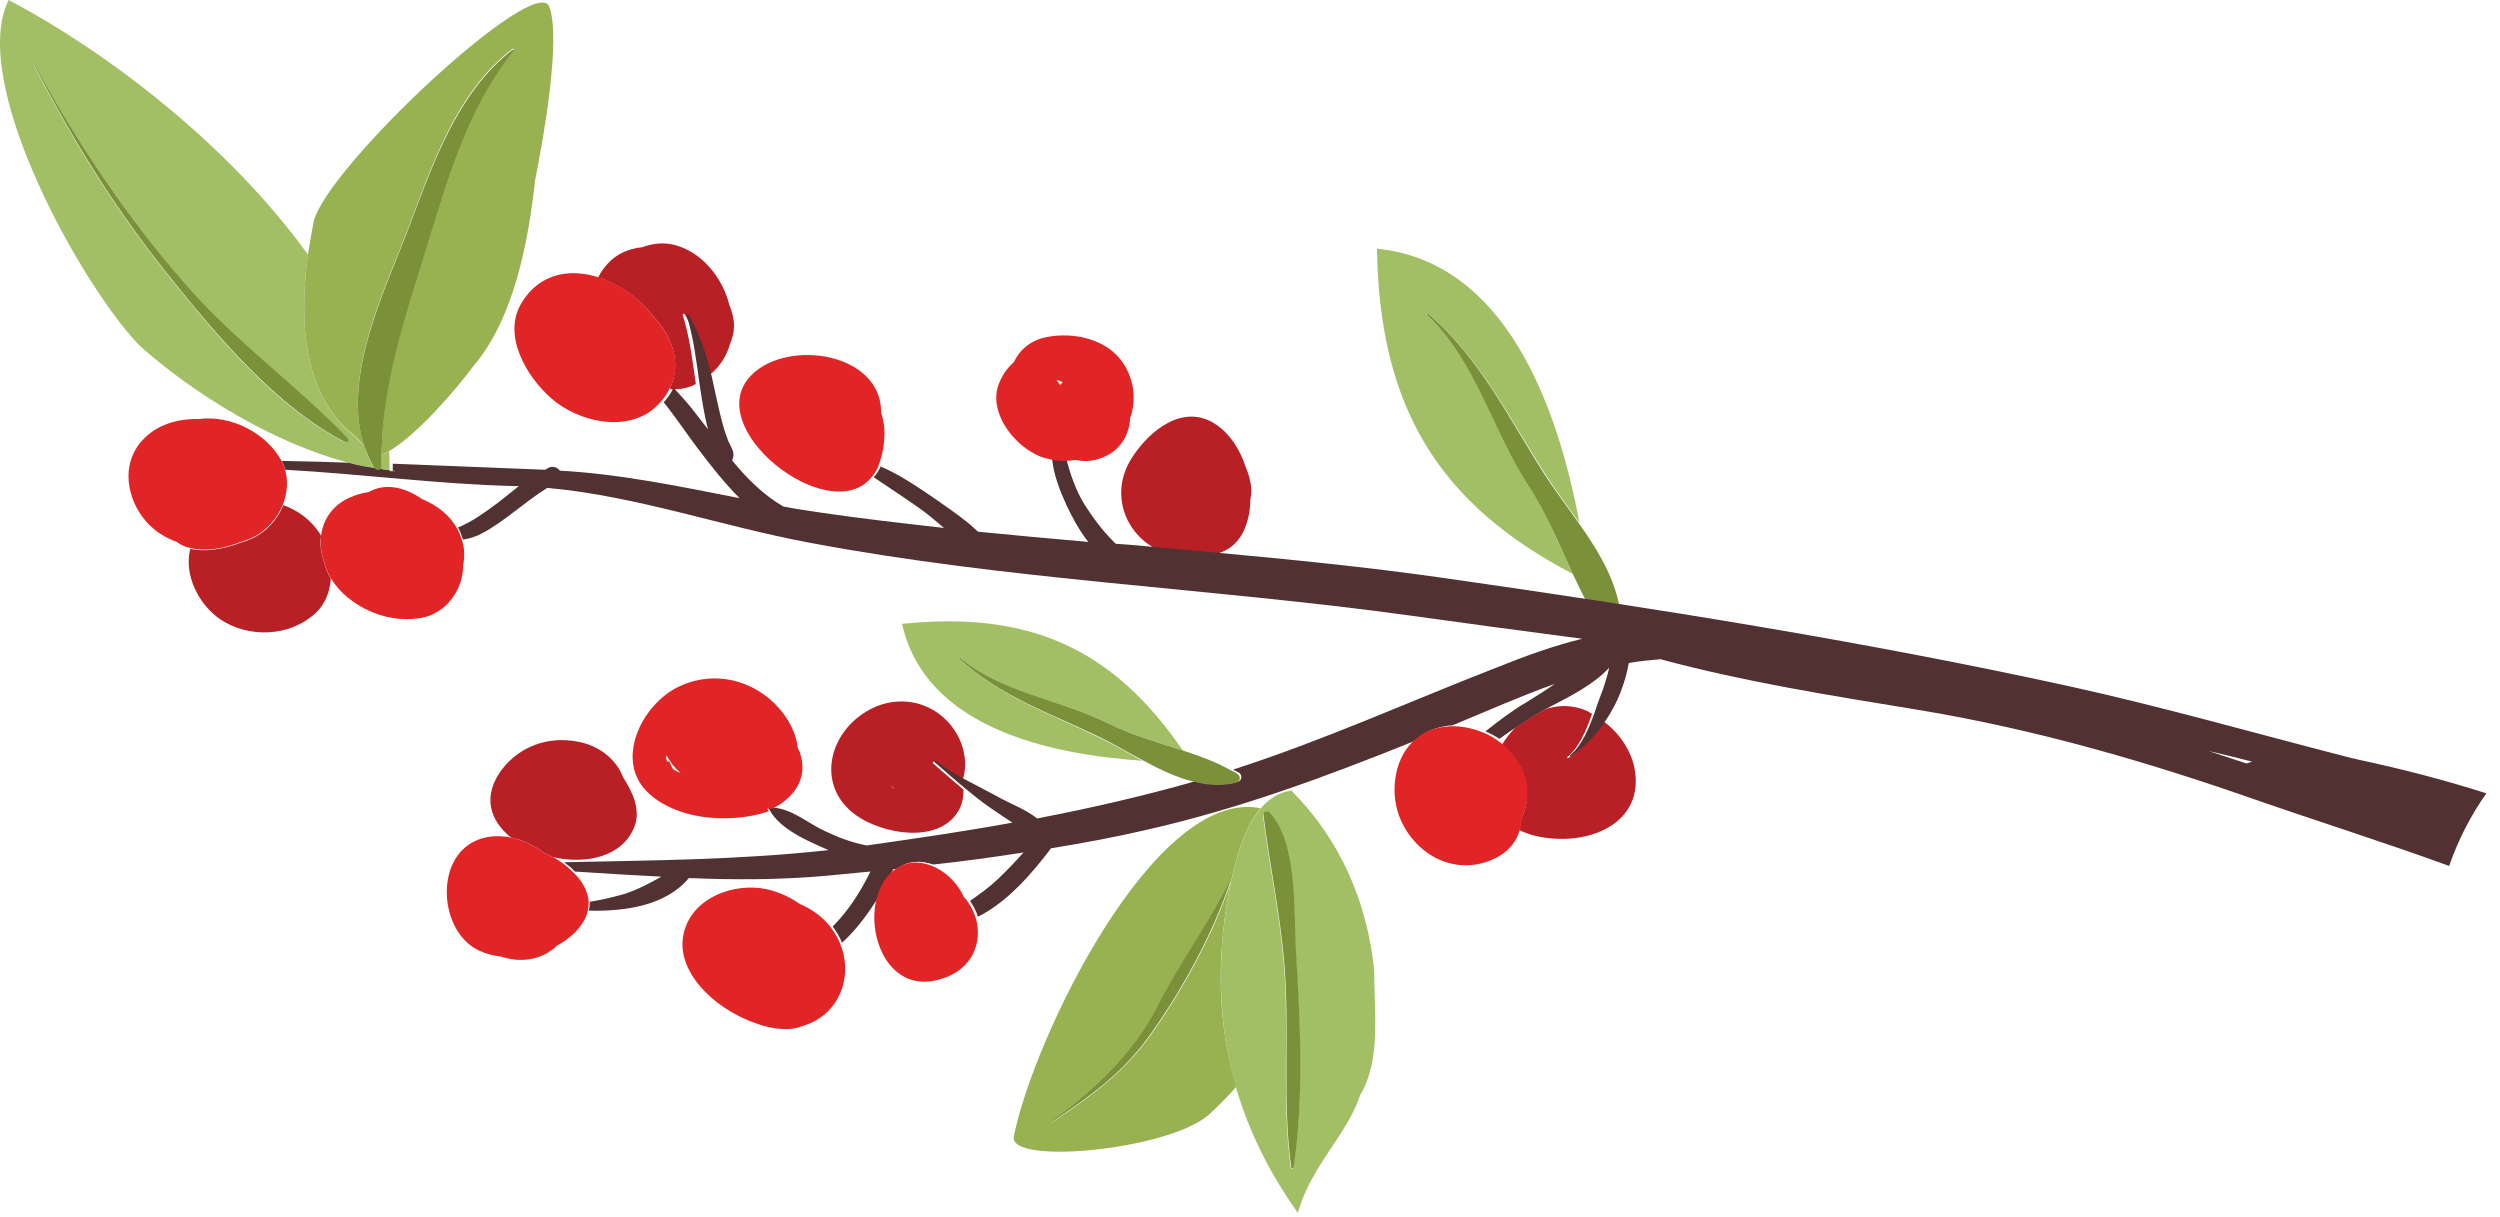
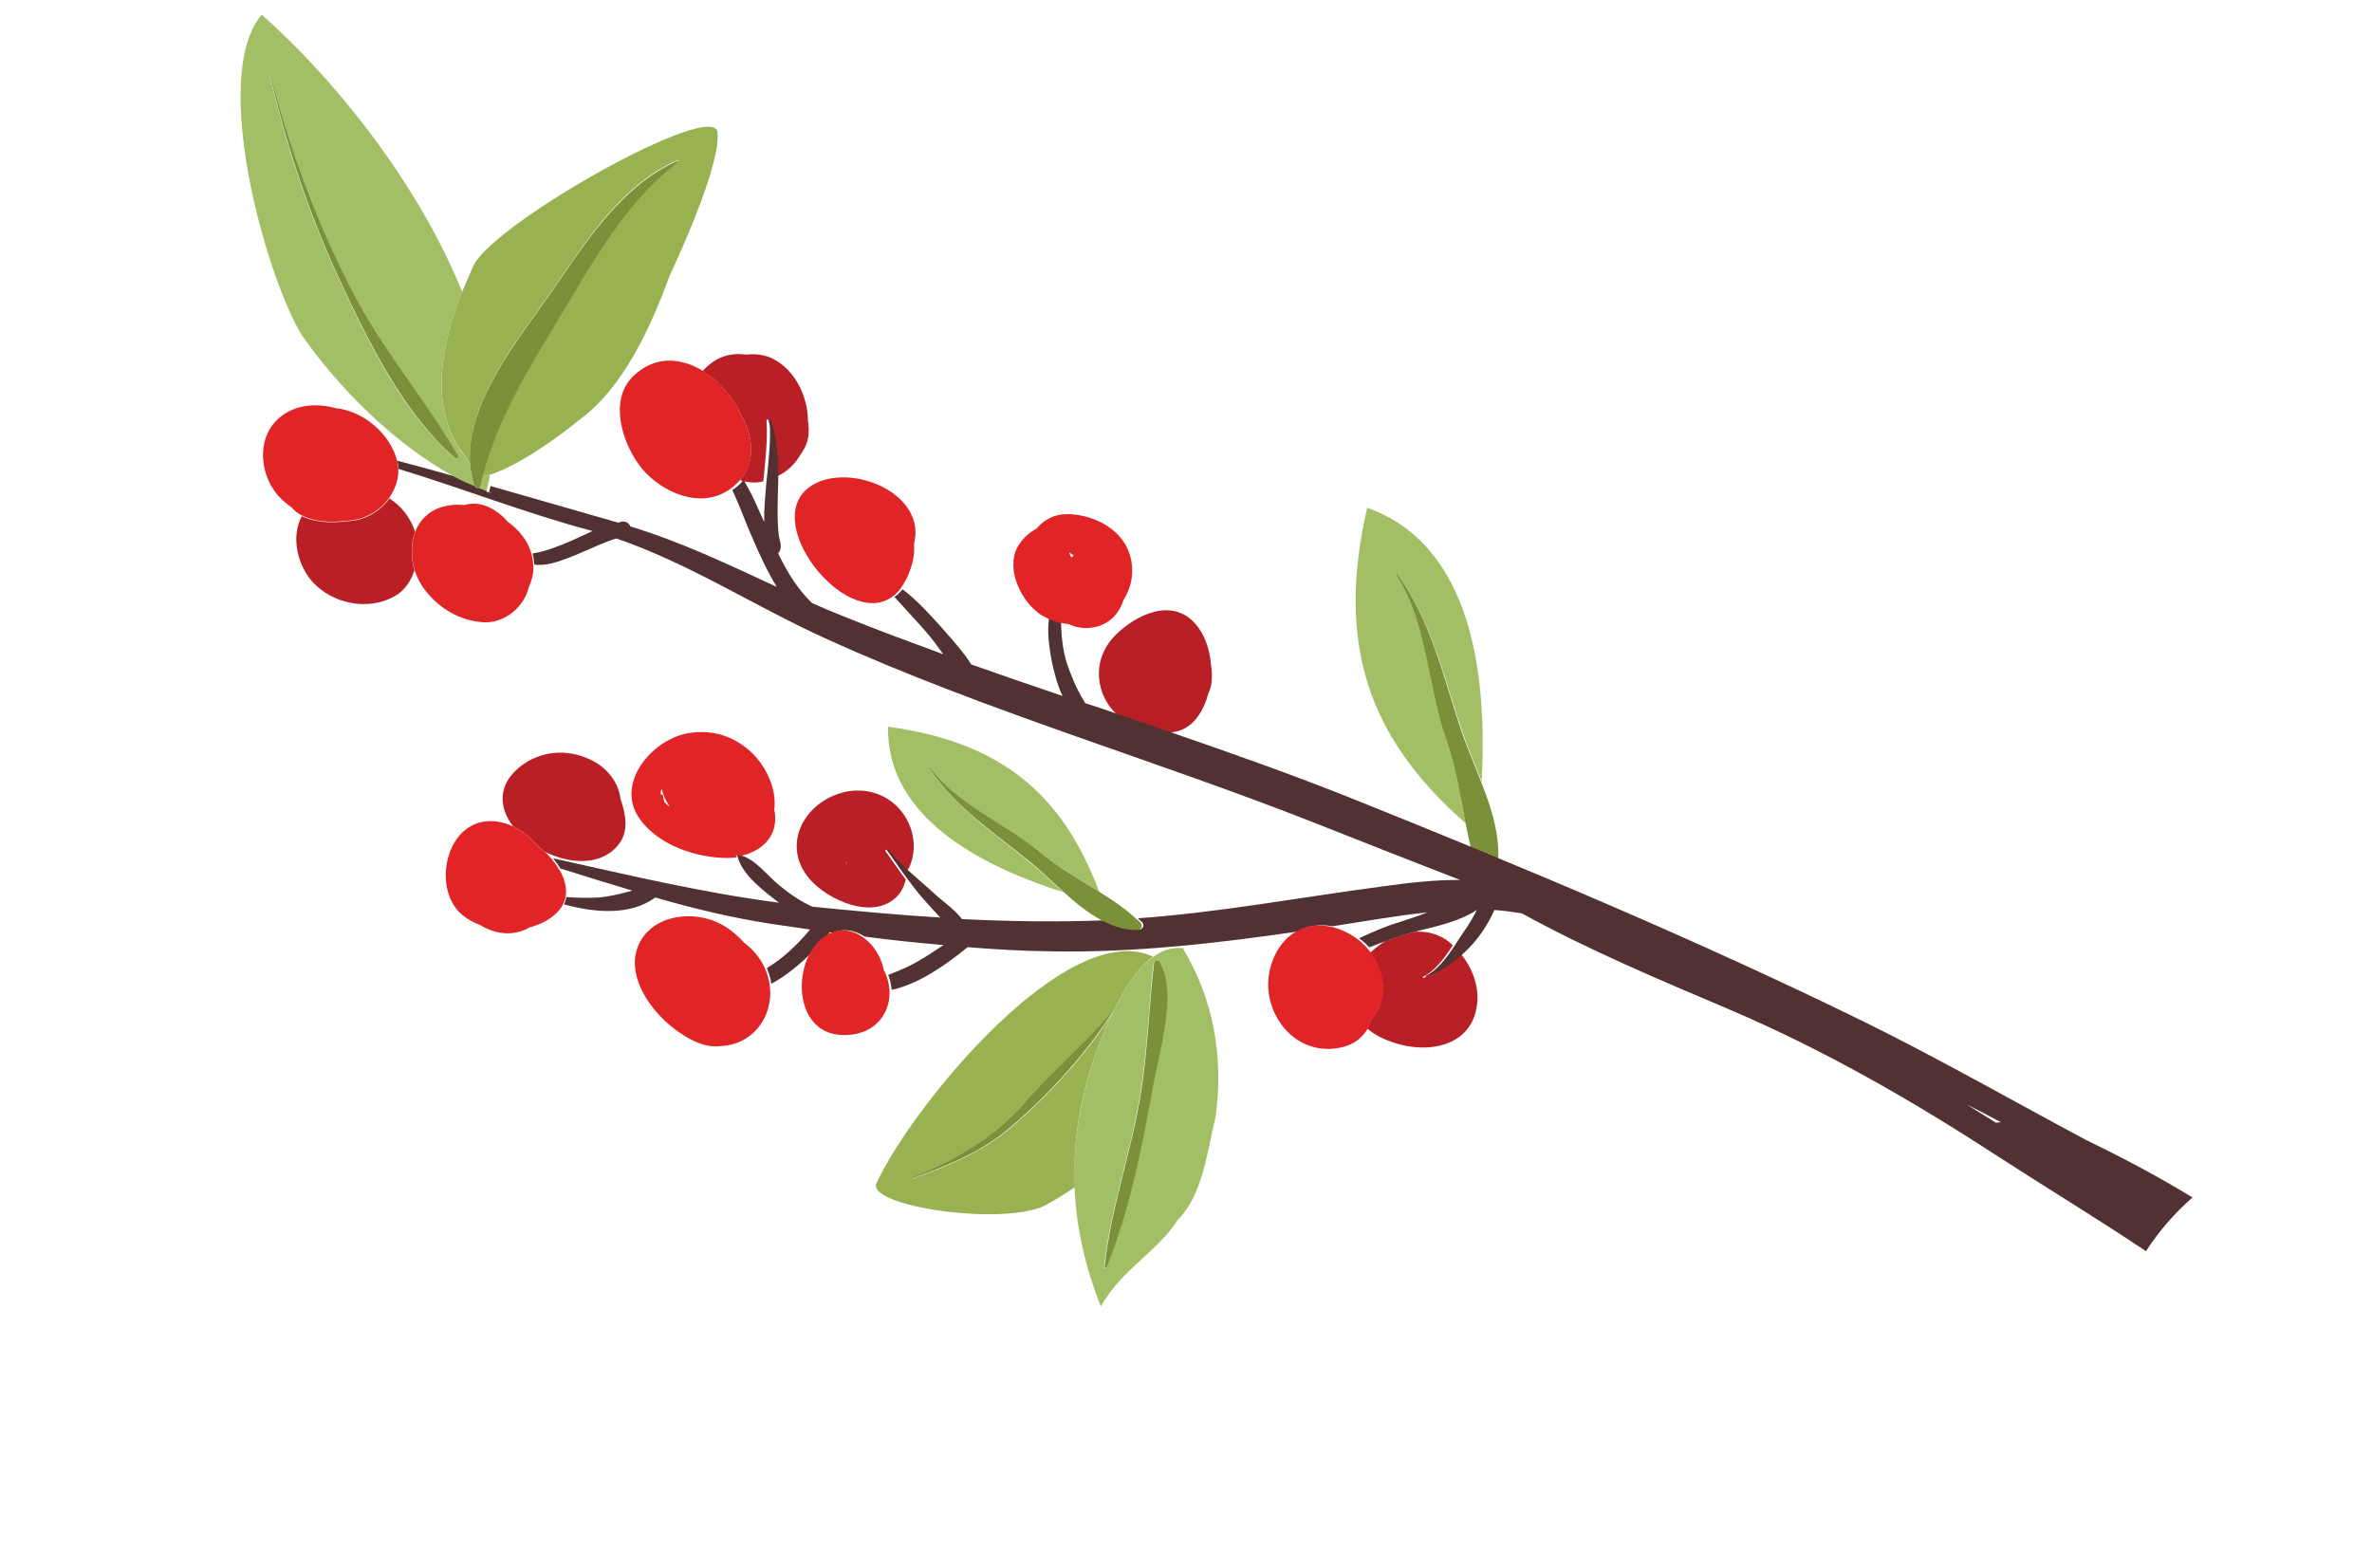
- <svg xmlns="http://www.w3.org/2000/svg" width="111" height="54" viewBox="0 0 111 54" fill="none">
-   <path d="M63.406 13.928C63.349 13.883 63.308 13.965 63.361 13.985C65.552 16.009 66.254 19.108 67.855 21.561C68.638 22.752 69.217 24.171 69.835 25.484C63.951 22.41 61.24 18.163 61.138 11.04C66.853 11.619 69.153 18.019 70.13 23.216C69.578 22.46 69.026 21.704 68.585 21.013C66.979 18.508 65.718 15.886 63.406 13.928Z" fill="#A3BF66" />
-   <path d="M71.927 28.187C71.903 28.421 71.602 28.482 71.452 28.295C71.364 28.203 71.298 28.082 71.235 27.987C70.684 27.231 70.249 26.384 69.835 25.484C69.214 24.146 68.637 22.752 67.854 21.561C66.254 19.108 65.527 16.012 63.361 13.984C63.33 13.937 63.375 13.88 63.406 13.928C65.721 15.912 66.953 18.511 68.563 21.041C69.004 21.733 69.581 22.485 70.108 23.244C70.694 24.073 71.26 24.955 71.599 25.865C71.895 26.625 72.039 27.404 71.927 28.187Z" fill="#7A913A" />
-   <path d="M28.993 14.036C29.862 14.945 30.275 16.144 29.738 17.24C29.758 17.26 29.758 17.26 29.779 17.281C30.151 17.302 30.544 17.24 30.895 17.054C30.75 16.02 30.626 14.987 30.316 13.994C30.296 13.932 30.378 13.912 30.399 13.953C30.936 14.821 31.205 15.731 31.433 16.702C31.515 16.64 31.598 16.578 31.681 16.496C32.053 16.144 32.28 15.731 32.404 15.297C32.446 15.214 32.466 15.152 32.487 15.069C32.673 14.553 32.59 14.036 32.383 13.54C32.073 12.299 31.143 11.183 29.944 10.873C29.469 10.749 28.952 10.811 28.518 10.976C27.857 11.038 27.236 11.328 26.802 11.927C26.699 12.051 26.637 12.175 26.554 12.32C27.526 12.63 28.415 13.271 28.993 14.036Z" fill="#B82025" />
-   <path d="M55.225 23.565C55.411 23.152 55.514 22.676 55.514 22.201C55.576 21.912 55.576 21.622 55.494 21.312C55.452 21.105 55.39 20.919 55.308 20.733C55.059 19.968 54.625 19.286 54.026 18.873C52.558 17.839 50.987 19.142 50.222 20.382C49.251 21.953 49.995 23.73 51.38 24.392C52.207 24.475 53.054 24.537 53.881 24.619C54.439 24.516 54.935 24.185 55.225 23.565ZM52.31 22.139C52.31 22.16 52.31 22.16 52.31 22.139C52.166 21.994 52.186 21.994 52.31 22.139Z" fill="#B82025" />
-   <path d="M41.479 33.818C41.871 34.107 42.285 34.376 42.74 34.624C42.781 34.521 42.802 34.417 42.822 34.314C43.008 33.115 42.285 31.896 41.189 31.399C40.3 30.986 39.267 31.089 38.44 31.606C36.724 32.66 36.27 34.955 38.006 36.195C39.163 37.022 41.603 37.477 42.512 36.071C42.719 35.761 42.781 35.41 42.781 35.058C42.326 34.686 41.892 34.294 41.437 33.901C41.396 33.839 41.437 33.797 41.479 33.818ZM39.701 35.017C39.68 35.017 39.66 34.996 39.66 34.996C39.618 34.976 39.577 34.914 39.536 34.872C39.598 34.934 39.66 34.976 39.701 35.017Z" fill="#B82025" />
-   <path d="M24.549 38.056C26.017 38.386 27.629 38.056 28.166 36.712C28.456 35.989 28.104 35.182 27.67 34.521C27.36 33.694 26.575 33.094 25.645 32.929C24.363 32.681 23.102 33.115 22.296 34.149C21.386 35.348 21.758 36.443 22.689 37.187C23.205 37.291 23.722 37.539 24.156 37.87C24.301 37.932 24.425 37.994 24.549 38.056Z" fill="#B82025" />
-   <path d="M14.255 23.793C14.234 23.772 14.234 23.73 14.213 23.71C13.821 23.09 13.221 22.656 12.581 22.428C12.312 23.09 11.795 23.648 11.133 23.937C10.989 23.999 10.823 24.061 10.658 24.103C9.914 24.392 9.108 24.516 8.446 24.371C8.157 25.529 8.818 26.831 9.769 27.493C11.03 28.34 12.849 28.278 13.986 27.245C14.441 26.831 14.648 26.273 14.689 25.694C14.544 25.446 14.441 25.198 14.379 24.929C14.255 24.537 14.193 24.165 14.255 23.793Z" fill="#B82025" />
-   <path d="M69.633 33.653C69.612 33.673 69.571 33.632 69.591 33.611C70.108 33.198 70.439 32.412 70.687 31.689C70.418 31.523 70.129 31.42 69.819 31.379C69.426 31.317 69.054 31.358 68.682 31.462C68.434 31.585 68.206 31.709 67.979 31.854C67.752 31.999 67.524 32.144 67.297 32.288C67.07 32.516 66.863 32.784 66.677 33.074C67.524 33.756 68.041 34.831 67.69 35.989C67.648 36.112 67.607 36.236 67.545 36.34C67.524 36.526 67.504 36.691 67.462 36.857C67.917 37.084 68.413 37.187 68.93 37.229C70.873 37.394 72.94 36.402 72.589 34.211C72.465 33.384 71.907 32.536 71.183 32.02C70.79 32.64 70.273 33.198 69.633 33.653Z" fill="#B82025" />
-   <path d="M54.543 39.689C54.75 38.655 55.101 36.919 55.969 35.885C51.256 34.934 45.861 46.159 45.014 50.458C44.765 51.74 51.773 51.078 53.633 49.528C54.109 49.094 54.522 48.681 54.894 48.246C54.088 45.58 54.005 42.748 54.543 39.689ZM46.771 49.797C46.75 49.818 46.729 49.776 46.75 49.755C48.548 48.432 50.326 46.758 51.359 44.753C52.352 42.831 53.633 41.074 54.584 39.151C54.605 39.11 54.646 39.151 54.646 39.172C53.84 41.549 52.496 43.988 51.05 46.014C49.851 47.668 48.445 48.66 46.771 49.797Z" fill="#98B252" />
-   <path d="M17.603 20.919L17.314 20.919C17.314 20.898 17.314 20.898 17.314 20.878C17.169 20.857 17.025 20.837 16.88 20.816C16.818 20.857 16.715 20.857 16.652 20.774C16.28 20.712 15.929 20.651 15.557 20.547C14.544 20.506 13.531 20.485 12.518 20.465C12.58 20.588 12.622 20.712 12.663 20.857C16.053 21.043 19.422 21.498 22.833 21.581C22.895 21.581 22.957 21.581 23.04 21.581C22.647 21.891 22.275 22.201 21.882 22.49C21.655 22.656 20.931 23.193 20.332 23.42C20.435 23.586 20.497 23.772 20.559 23.958C20.849 23.916 21.159 23.813 21.386 23.689C22.441 23.131 23.288 22.284 24.301 21.663C28.249 22.015 32.073 23.379 35.98 24.103C44.745 25.756 53.737 26.108 62.584 27.327C65.126 27.679 67.69 28.03 70.253 28.361C68.971 28.671 67.731 29.126 66.491 29.622C62.563 31.151 58.739 32.888 54.749 34.169C54.832 34.211 54.935 34.273 55.018 34.314C55.163 34.417 55.142 34.645 54.977 34.707C54.357 34.872 53.716 34.852 53.075 34.686C50.76 35.348 48.403 35.885 46.047 36.34C45.592 35.968 44.91 35.699 44.517 35.492C43.959 35.182 43.38 34.893 42.801 34.583C42.367 34.335 41.933 34.087 41.541 33.777C41.499 33.756 41.458 33.818 41.499 33.839C41.954 34.231 42.388 34.624 42.843 34.996C43.194 35.286 43.546 35.575 43.938 35.844C44.269 36.071 44.6 36.298 44.951 36.526C42.801 36.919 40.652 37.229 38.481 37.539C37.84 37.415 37.22 37.187 36.621 36.898C35.897 36.567 35.153 35.906 34.347 35.864C34.285 35.864 34.223 35.844 34.14 35.864C34.12 35.864 34.12 35.885 34.12 35.885C34.14 35.906 34.14 35.926 34.161 35.947C34.636 36.836 35.897 37.353 36.786 37.745C32.859 38.18 28.973 38.2 25.045 38.283C25.21 38.407 25.376 38.531 25.52 38.696C26.802 38.779 28.084 38.862 29.365 38.924C28.849 39.213 28.352 39.482 27.732 39.689C27.236 39.833 26.699 39.957 26.182 40.04C26.182 40.164 26.182 40.288 26.141 40.433C27.774 40.474 29.572 40.205 30.585 38.986C32.611 39.069 34.636 39.069 36.704 38.882C37.344 38.82 37.985 38.758 38.647 38.696C38.192 39.627 37.654 40.453 36.972 41.136C37.138 41.363 37.282 41.59 37.386 41.859C38.026 41.28 38.605 40.495 39.06 39.73C39.163 39.399 39.329 39.089 39.535 38.841C39.577 38.758 39.618 38.676 39.66 38.593C39.721 38.593 39.763 38.572 39.825 38.572C40.321 38.2 40.9 38.2 41.437 38.386C42.781 38.242 44.124 38.056 45.447 37.849C45.075 38.262 44.703 38.655 44.29 39.048C43.918 39.399 43.484 39.709 43.07 39.999C43.215 40.205 43.339 40.453 43.422 40.702C44.724 40.061 45.84 38.758 46.667 37.663C48.093 37.435 49.52 37.167 50.946 36.836C55.039 35.906 58.946 34.459 62.832 32.888C62.977 32.743 63.142 32.619 63.328 32.516C63.7 32.33 64.093 32.226 64.486 32.206C64.527 32.185 64.548 32.185 64.589 32.164C66.036 31.565 67.524 30.903 69.033 30.366C68.62 30.655 68.186 30.924 67.752 31.193C67.111 31.565 66.532 32.02 65.953 32.474C66.16 32.557 66.387 32.681 66.573 32.805C66.863 32.598 67.152 32.392 67.442 32.206C67.669 32.061 67.896 31.916 68.124 31.772C68.351 31.648 68.579 31.503 68.826 31.379C69.736 30.903 70.77 30.387 71.452 29.642C71.348 30.076 71.224 30.49 71.059 30.903C70.976 31.11 70.894 31.358 70.811 31.606C70.563 32.309 70.232 33.115 69.715 33.529C69.695 33.549 69.715 33.591 69.757 33.57C70.397 33.136 70.914 32.578 71.328 31.937C71.824 31.193 72.155 30.345 72.32 29.436C72.775 29.353 73.25 29.312 73.726 29.27C77.488 30.283 81.291 30.883 85.198 31.523C90.325 32.371 95.265 33.797 100.164 35.513C103.017 36.505 105.911 37.415 108.743 38.448C109.135 37.311 109.693 36.216 110.396 35.224C108.515 34.624 106.593 34.128 104.65 33.715C104.588 33.694 104.526 33.673 104.464 33.673C100.267 32.598 96.092 31.399 91.875 30.469C82.718 28.464 73.312 26.976 64.031 25.653C60.703 25.177 57.354 24.847 54.005 24.537C53.178 24.454 52.331 24.392 51.504 24.309C50.843 24.247 50.202 24.185 49.54 24.144C49.499 24.103 49.458 24.061 49.416 24.02C48.92 23.524 48.527 22.986 48.155 22.407C47.763 21.767 47.535 21.085 47.349 20.402C47.122 20.402 46.915 20.382 46.708 20.32C46.77 21.064 47.06 21.787 47.37 22.47C47.577 22.904 47.907 23.544 48.321 24.061C46.688 23.916 45.055 23.772 43.422 23.607C43.318 23.503 43.194 23.4 43.008 23.234C42.492 22.821 41.954 22.449 41.417 22.077C40.714 21.601 39.928 21.064 39.101 20.712C39.019 20.898 38.915 21.064 38.791 21.188C39.453 21.643 40.135 22.077 40.776 22.532C41.169 22.8 41.541 23.131 41.913 23.441C40.094 23.234 38.254 23.028 36.435 22.759C35.877 22.676 35.319 22.594 34.781 22.49C33.892 21.973 33.169 21.25 32.507 20.444C32.652 20.113 32.507 19.948 32.342 19.596C32.094 18.976 31.949 18.294 31.805 17.653C31.742 17.322 31.66 17.012 31.598 16.702C31.37 15.751 31.081 14.821 30.564 13.953C30.544 13.912 30.461 13.932 30.482 13.994C30.792 14.966 30.916 16.02 31.06 17.054C31.164 17.736 31.267 18.418 31.432 19.059C31.184 18.749 30.957 18.439 30.709 18.129C30.461 17.819 30.213 17.55 29.944 17.26C29.923 17.24 29.923 17.24 29.903 17.219C29.799 17.446 29.655 17.653 29.469 17.86C30.047 18.583 30.564 19.369 30.978 19.906C31.556 20.671 32.156 21.436 32.838 22.118C30.192 21.601 27.546 21.043 24.859 20.898C24.756 20.754 24.549 20.671 24.342 20.774C24.301 20.795 24.259 20.837 24.198 20.857C21.965 20.774 19.712 20.671 17.438 20.588C17.438 20.671 17.438 20.774 17.438 20.857C17.397 20.899 17.5 20.919 17.603 20.919ZM99.999 33.818C99.916 33.839 99.833 33.859 99.751 33.901C99.192 33.715 98.614 33.529 98.055 33.343C98.696 33.487 99.358 33.653 99.999 33.818Z" fill="#513131" />
-   <path d="M16.611 20.774C16.425 20.464 16.28 20.134 16.177 19.803L15.764 19.39C13.407 17.55 13.283 14.16 13.676 11.307C10.162 6.429 4.746 2.295 0.384 7.61259e-06C-1.455 3.7 3.774 12.919 6.234 15.379C8.529 17.426 12.105 19.679 15.557 20.568C15.908 20.671 16.28 20.733 16.611 20.774C16.632 20.795 16.632 20.795 16.611 20.774ZM15.33 19.638C12.229 18.087 9.521 14.8 7.392 12.134C5.077 9.24 3.216 6.222 1.521 2.935C1.521 2.915 1.542 2.915 1.542 2.915C3.361 6.284 5.635 9.591 8.115 12.506C10.348 15.111 13.097 17.033 15.433 19.472C15.536 19.555 15.433 19.679 15.33 19.638Z" fill="#A3BF66" />
-   <path d="M16.942 20.692C16.942 20.754 16.901 20.795 16.859 20.816C17.004 20.837 17.148 20.857 17.293 20.878C17.293 20.795 17.293 20.692 17.293 20.609C17.293 20.423 17.293 20.237 17.273 20.03C17.169 20.092 17.045 20.154 16.942 20.196C16.942 20.382 16.942 20.526 16.942 20.692Z" fill="#A3BF66" />
-   <path d="M17.604 20.919C17.5 20.919 17.397 20.898 17.294 20.878C17.294 20.898 17.294 20.898 17.294 20.919L17.604 20.919Z" fill="#A3BF66" />
-   <path d="M13.924 9.839C13.841 10.294 13.758 10.79 13.676 11.287C13.283 14.16 13.407 17.55 15.764 19.369L16.177 19.782C15.164 16.744 17.066 12.899 18.12 10.149C19.195 7.318 20.249 4.093 22.75 2.17C22.792 2.15 22.812 2.191 22.792 2.232C20.745 4.775 19.857 8 18.906 11.08C17.955 14.16 16.962 16.971 16.942 20.196C17.045 20.154 17.149 20.092 17.273 20.03C18.513 19.307 20.208 17.343 20.993 16.289C22.833 14.139 23.453 10.749 23.763 7.979C24.073 6.449 24.942 1.716 24.384 0.289C23.763 -1.22 14.544 7.38 13.924 9.839Z" fill="#98B252" />
-   <path d="M55.969 35.906C55.101 36.919 54.749 38.655 54.543 39.709C54.005 42.748 54.108 45.58 54.873 48.267C55.431 50.19 56.341 52.05 57.623 53.848C58.243 51.699 59.772 50.458 60.393 48.619C61.323 47.089 61.013 44.918 61.013 43.079C60.703 40.019 59.483 37.249 57.333 35.1C56.775 35.182 56.32 35.472 55.969 35.906ZM56.32 36.071C57.643 37.394 57.416 40.516 57.519 42.231C57.705 45.414 57.912 48.701 57.416 51.864C57.416 51.905 57.333 51.905 57.313 51.864C56.899 48.887 57.251 45.787 57.002 42.789C56.816 40.536 56.341 38.366 56.072 36.175C56.072 36.03 56.258 35.989 56.32 36.071Z" fill="#A3BF66" />
-   <path d="M57.313 35.079L57.333 35.1C57.416 35.079 57.52 35.079 57.623 35.079L57.313 35.079Z" fill="#A3BF66" />
-   <path d="M42.595 29.25C42.554 29.208 42.616 29.167 42.636 29.208C44.476 30.779 47.039 31.048 49.169 32.102C50.202 32.619 51.401 32.95 52.517 33.322C49.478 28.878 45.799 27.1 40.053 27.699C41.065 32.247 46.44 33.487 50.719 33.777C50.057 33.405 49.396 33.032 48.796 32.743C46.626 31.689 44.393 30.924 42.595 29.25Z" fill="#A3BF66" />
-   <path d="M35.526 40.143C35.133 39.875 34.719 39.668 34.285 39.544C32.921 39.13 31.061 39.668 30.482 41.053C29.675 42.955 31.722 44.836 33.624 45.456C33.955 45.58 34.327 45.663 34.657 45.683C35.029 45.725 35.36 45.663 35.691 45.538C37.035 45.125 37.779 43.782 37.448 42.334C37.407 42.19 37.365 42.045 37.303 41.9C37.2 41.632 37.055 41.404 36.89 41.177C36.538 40.722 36.063 40.371 35.526 40.143Z" fill="#E12526" />
-   <path d="M25.459 38.738C25.314 38.593 25.148 38.448 24.983 38.324C24.88 38.262 24.776 38.18 24.673 38.118C24.632 38.097 24.59 38.076 24.549 38.056C24.425 37.994 24.301 37.932 24.156 37.87C23.722 37.539 23.205 37.291 22.689 37.187C22.172 37.084 21.634 37.105 21.159 37.311C19.257 38.118 19.505 41.404 21.283 42.211C21.593 42.355 21.924 42.438 22.275 42.479C22.461 42.541 22.647 42.583 22.833 42.603C23.578 42.686 24.239 42.459 24.735 41.983C25.148 41.756 25.521 41.466 25.789 41.094C25.955 40.867 26.058 40.66 26.099 40.433C26.12 40.309 26.141 40.164 26.141 40.04C26.099 39.565 25.851 39.11 25.459 38.738Z" fill="#E12526" />
-   <path d="M34.078 35.906C34.14 35.906 34.202 35.906 34.285 35.906C35.236 35.451 35.897 34.562 35.525 33.446C35.505 33.363 35.463 33.281 35.422 33.218C35.339 32.371 34.802 31.565 34.14 31.007C33.003 30.076 31.515 29.849 30.172 30.469C28.476 31.255 27.215 33.839 28.849 35.265C30.089 36.361 32.135 36.526 33.686 36.154C33.83 36.112 33.996 36.071 34.14 36.009C34.12 35.989 34.12 35.968 34.099 35.947C34.058 35.926 34.058 35.906 34.078 35.906ZM29.882 34.149C29.82 34.045 29.779 33.963 29.737 33.839C29.717 33.777 29.634 33.797 29.634 33.839C29.613 33.777 29.572 33.715 29.572 33.632C29.572 33.673 29.593 33.591 29.593 33.529C29.737 33.818 29.944 34.087 30.213 34.314C30.089 34.273 29.985 34.211 29.882 34.149Z" fill="#E12526" />
-   <path d="M42.864 39.895C42.843 39.875 42.822 39.854 42.801 39.833C42.512 39.193 41.954 38.655 41.334 38.428C40.796 38.221 40.218 38.242 39.721 38.614C39.618 38.676 39.535 38.758 39.453 38.862C39.453 38.862 39.453 38.862 39.432 38.883C39.205 39.13 39.06 39.441 38.957 39.771C38.605 40.908 38.936 42.397 39.783 43.12C40.528 43.761 41.458 43.678 42.285 43.265C43.277 42.748 43.608 41.694 43.318 40.743C43.236 40.495 43.132 40.267 42.967 40.04C42.946 39.999 42.905 39.957 42.864 39.895Z" fill="#E12526" />
-   <path d="M67.71 35.947C68.062 34.79 67.545 33.735 66.697 33.032C66.615 32.971 66.532 32.908 66.449 32.846C66.263 32.722 66.056 32.598 65.829 32.516C65.374 32.33 64.858 32.226 64.382 32.247C63.989 32.268 63.576 32.35 63.224 32.557C63.038 32.66 62.873 32.785 62.728 32.929C61.84 33.797 61.715 35.327 62.191 36.402C62.914 38.035 64.692 38.924 66.367 38.118C66.987 37.828 67.338 37.353 67.483 36.836C67.524 36.671 67.566 36.485 67.566 36.319C67.627 36.195 67.669 36.071 67.71 35.947Z" fill="#E12526" />
-   <path d="M10.637 24.082C10.803 24.041 10.947 23.979 11.113 23.916C11.774 23.627 12.291 23.069 12.56 22.407C12.746 21.911 12.808 21.374 12.663 20.878C12.622 20.754 12.58 20.609 12.518 20.485C12.518 20.485 12.518 20.464 12.498 20.464C11.836 19.224 10.245 18.418 8.839 18.604C7.888 18.583 6.937 18.852 6.296 19.576C5.345 20.65 5.635 22.18 6.503 23.172C6.875 23.586 7.33 23.875 7.847 24.061C8.012 24.185 8.219 24.289 8.446 24.33C9.087 24.495 9.914 24.371 10.637 24.082Z" fill="#E12526" />
-   <path d="M18.74 22.16C17.996 21.643 17.128 21.415 16.363 21.849C16.074 21.891 15.784 21.973 15.516 22.098C14.771 22.428 14.337 23.069 14.255 23.793C14.213 24.165 14.255 24.537 14.379 24.909C14.441 25.177 14.544 25.425 14.689 25.674C14.896 26.004 15.144 26.294 15.454 26.542C16.384 27.286 17.562 27.637 18.72 27.431C19.795 27.245 20.58 26.17 20.559 25.115C20.642 24.702 20.622 24.33 20.518 23.999C20.456 23.813 20.394 23.627 20.291 23.462C19.981 22.883 19.402 22.428 18.74 22.16Z" fill="#E12526" />
-   <path d="M28.993 14.036C28.414 13.25 27.526 12.63 26.595 12.32C25.334 11.907 23.97 12.113 23.164 13.436C22.275 14.883 23.391 16.744 24.487 17.695C25.665 18.728 27.836 19.245 29.117 18.067C29.179 18.005 29.241 17.943 29.303 17.881C29.489 17.674 29.634 17.467 29.737 17.24C30.296 16.165 29.861 14.945 28.993 14.036Z" fill="#E12526" />
-   <path d="M39.267 19.39C39.288 18.997 39.225 18.645 39.122 18.315C39.143 15.669 35.009 15.028 33.376 16.64C31.04 18.956 36.745 23.441 38.667 21.229C38.791 21.085 38.895 20.94 38.977 20.754C39.122 20.382 39.246 19.948 39.267 19.39Z" fill="#E12526" />
-   <path d="M47.783 20.423C48.218 20.526 48.714 20.464 49.21 20.196C49.85 19.824 50.14 19.224 50.181 18.563C50.512 17.633 50.305 16.537 49.602 15.793C48.817 14.966 47.453 14.739 46.378 14.987C45.737 15.131 45.261 15.545 45.014 16.082C44.724 16.33 44.497 16.661 44.352 17.033C43.877 18.253 44.931 19.658 45.985 20.175C46.171 20.278 46.378 20.34 46.584 20.382C46.791 20.444 47.019 20.465 47.225 20.465C47.411 20.465 47.597 20.444 47.783 20.423ZM46.915 16.868C46.998 16.888 47.101 16.93 47.184 16.971C47.143 17.012 47.101 17.054 47.081 17.095C47.019 17.012 46.956 16.95 46.915 16.868Z" fill="#E12526" />
-   <path d="M16.632 20.795C16.694 20.878 16.776 20.878 16.859 20.837C16.901 20.816 16.942 20.774 16.942 20.712C16.942 20.547 16.942 20.402 16.942 20.237C16.983 17.012 17.955 14.201 18.906 11.121C19.857 8.041 20.745 4.816 22.792 2.274C22.812 2.253 22.792 2.191 22.75 2.212C20.27 4.134 19.195 7.359 18.12 10.191C17.066 12.94 15.164 16.785 16.177 19.824C16.301 20.134 16.425 20.464 16.632 20.795Z" fill="#7A913A" />
-   <path d="M15.454 19.472C13.118 17.033 10.368 15.111 8.136 12.506C5.635 9.612 3.382 6.284 1.563 2.915C1.563 2.894 1.521 2.915 1.542 2.935C3.237 6.222 5.097 9.24 7.413 12.134C9.542 14.8 12.27 18.087 15.35 19.638C15.433 19.679 15.536 19.555 15.454 19.472Z" fill="#7A913A" />
-   <path d="M56.093 36.154C56.362 38.366 56.837 40.536 57.023 42.769C57.271 45.787 56.92 48.867 57.333 51.843C57.333 51.885 57.416 51.885 57.437 51.843C57.912 48.66 57.726 45.394 57.54 42.211C57.437 40.495 57.644 37.373 56.341 36.05C56.258 35.989 56.072 36.03 56.093 36.154Z" fill="#7A913A" />
-   <path d="M54.584 39.13C53.633 41.053 52.331 42.81 51.359 44.732C50.326 46.737 48.569 48.412 46.75 49.735C46.729 49.755 46.75 49.797 46.77 49.776C48.424 48.639 49.83 47.668 51.029 45.993C52.496 43.947 53.819 41.508 54.626 39.151C54.667 39.13 54.605 39.11 54.584 39.13Z" fill="#7A913A" />
-   <path d="M54.894 34.748C55.08 34.707 55.101 34.459 54.936 34.355C54.853 34.294 54.75 34.252 54.667 34.211C54.005 33.839 53.282 33.57 52.517 33.322C51.38 32.95 50.202 32.619 49.168 32.102C47.039 31.048 44.476 30.759 42.636 29.208C42.595 29.188 42.554 29.229 42.595 29.25C44.414 30.924 46.626 31.668 48.817 32.722C49.416 33.012 50.078 33.405 50.739 33.756C51.463 34.149 52.228 34.521 52.993 34.707C53.633 34.872 54.274 34.914 54.894 34.748Z" fill="#7A913A" />
+ <svg xmlns="http://www.w3.org/2000/svg" width="121" height="80" viewBox="0 0 121 80" fill="none">
+   <path d="M71.259 29.25C71.214 29.193 71.154 29.263 71.202 29.295C72.849 31.781 72.795 34.959 73.766 37.722C74.244 39.064 74.469 40.581 74.757 42.003C69.773 37.619 68.148 32.85 69.742 25.907C75.156 27.827 75.87 34.59 75.583 39.87C75.227 39.005 74.871 38.139 74.606 37.362C73.641 34.548 73.039 31.702 71.259 29.25Z" fill="#A3BF66" />
+   <path d="M76.147 45.126C76.069 45.347 75.762 45.335 75.66 45.117C75.597 45.007 75.562 44.874 75.524 44.767C75.167 43.902 74.947 42.976 74.758 42.003C74.472 40.556 74.244 39.064 73.766 37.722C72.795 34.959 72.824 31.778 71.202 29.295C71.183 29.241 71.24 29.197 71.259 29.25C73.036 31.727 73.615 34.545 74.578 37.385C74.842 38.162 75.224 39.03 75.555 39.892C75.927 40.836 76.268 41.828 76.381 42.792C76.488 43.601 76.442 44.391 76.147 45.126Z" fill="#7A913A" />
+   <path d="M37.806 21.179C38.433 22.268 38.55 23.531 37.768 24.468C37.783 24.493 37.783 24.493 37.798 24.518C38.155 24.626 38.551 24.659 38.936 24.562C39.041 23.524 39.166 22.49 39.101 21.453C39.096 21.388 39.181 21.387 39.191 21.432C39.507 22.403 39.552 23.351 39.542 24.348C39.637 24.308 39.732 24.267 39.832 24.206C40.277 23.954 40.596 23.606 40.82 23.214C40.879 23.143 40.914 23.088 40.954 23.013C41.257 22.555 41.3 22.033 41.217 21.502C41.211 20.224 40.572 18.919 39.481 18.332C39.049 18.099 38.532 18.036 38.071 18.094C37.414 17.997 36.743 18.131 36.179 18.61C36.049 18.706 35.959 18.812 35.844 18.933C36.715 19.465 37.426 20.298 37.806 21.179Z" fill="#B82025" />
+   <path d="M61.022 36.668C61.301 36.31 61.515 35.873 61.628 35.411C61.757 35.145 61.825 34.864 61.819 34.543C61.828 34.332 61.812 34.137 61.776 33.937C61.716 33.135 61.457 32.369 60.973 31.825C59.793 30.472 57.957 31.364 56.92 32.387C55.603 33.682 55.903 35.586 57.091 36.557C57.875 36.834 58.683 37.096 59.467 37.373C60.033 37.405 60.594 37.201 61.022 36.668ZM58.53 34.59C58.525 34.61 58.525 34.61 58.53 34.59C58.424 34.415 58.444 34.42 58.53 34.59Z" fill="#B82025" />
+   <path d="M45.234 43.361C45.546 43.735 45.884 44.094 46.267 44.444C46.332 44.353 46.376 44.258 46.421 44.162C46.886 43.042 46.473 41.685 45.527 40.943C44.762 40.33 43.733 40.185 42.807 40.49C40.89 41.107 39.904 43.227 41.295 44.845C42.223 45.923 44.485 46.944 45.702 45.795C45.977 45.543 46.12 45.216 46.204 44.875C45.85 44.406 45.522 43.921 45.174 43.431C45.148 43.361 45.198 43.331 45.234 43.361ZM43.222 44.103C43.202 44.098 43.187 44.073 43.187 44.073C43.151 44.043 43.126 43.973 43.096 43.923C43.141 43.998 43.192 44.053 43.222 44.103Z" fill="#B82025" />
+   <path d="M27.782 43.455C29.129 44.125 30.774 44.187 31.615 43.009C32.068 42.375 31.918 41.508 31.654 40.763C31.549 39.886 30.928 39.117 30.064 38.735C28.878 38.19 27.55 38.312 26.521 39.124C25.353 40.073 25.454 41.225 26.181 42.169C26.659 42.392 27.102 42.756 27.445 43.181C27.57 43.275 27.676 43.365 27.782 43.455Z" fill="#B82025" />
+   <path d="M21.171 27.154C21.156 27.129 21.166 27.089 21.151 27.064C20.917 26.368 20.438 25.804 19.869 25.431C19.451 26.01 18.816 26.429 18.105 26.553C17.95 26.579 17.774 26.6 17.604 26.601C16.812 26.705 16 26.634 15.392 26.336C14.835 27.392 15.169 28.814 15.935 29.683C16.959 30.805 18.74 31.177 20.09 30.444C20.63 30.15 20.963 29.657 21.141 29.105C21.06 28.829 21.018 28.564 21.022 28.288C20.995 27.877 21.023 27.501 21.171 27.154Z" fill="#B82025" />
+   <path d="M72.621 49.89C72.596 49.905 72.565 49.855 72.59 49.84C73.191 49.561 73.698 48.876 74.111 48.233C73.89 48.008 73.633 47.839 73.342 47.725C72.975 47.572 72.604 47.523 72.218 47.535C71.947 47.597 71.697 47.663 71.442 47.75C71.186 47.836 70.931 47.923 70.676 48.009C70.401 48.176 70.136 48.388 69.887 48.625C70.548 49.489 70.795 50.656 70.178 51.697C70.109 51.807 70.039 51.918 69.954 52.004C69.89 52.18 69.831 52.335 69.751 52.486C70.139 52.815 70.596 53.033 71.088 53.196C72.936 53.819 75.18 53.346 75.359 51.134C75.435 50.301 75.095 49.346 74.515 48.672C73.986 49.181 73.351 49.6 72.621 49.89Z" fill="#B82025" />
+   <path d="M56.529 52.167C56.975 51.212 57.729 49.609 58.818 48.812C54.466 46.768 46.558 56.389 44.714 60.364C44.168 61.55 51.132 62.573 53.307 61.509C53.873 61.2 54.372 60.897 54.837 60.564C54.687 57.782 55.28 55.011 56.529 52.167ZM46.577 60.139C46.552 60.154 46.542 60.109 46.567 60.094C48.628 59.236 50.753 58.032 52.233 56.33C53.654 54.699 55.316 53.297 56.697 51.655C56.727 51.62 56.757 51.67 56.752 51.69C55.404 53.807 53.519 55.858 51.633 57.481C50.075 58.803 48.474 59.433 46.577 60.139Z" fill="#98B252" />
+   <path d="M25.107 25.159L24.826 25.09C24.831 25.07 24.831 25.07 24.836 25.05C24.7 24.995 24.564 24.941 24.429 24.886C24.359 24.912 24.258 24.887 24.218 24.792C23.871 24.644 23.544 24.5 23.207 24.311C22.233 24.03 21.254 23.77 20.276 23.509C20.306 23.644 20.317 23.774 20.323 23.925C23.572 24.911 26.736 26.153 30.03 27.044C30.09 27.059 30.15 27.073 30.231 27.093C29.775 27.301 29.34 27.514 28.89 27.701C28.63 27.808 27.799 28.158 27.163 28.237C27.224 28.422 27.24 28.617 27.256 28.813C27.547 28.841 27.873 28.815 28.123 28.748C29.28 28.456 30.305 27.835 31.436 27.473C35.187 28.752 38.578 30.986 42.201 32.617C50.322 36.306 58.973 38.784 67.277 42.071C69.663 43.016 72.069 43.966 74.481 44.897C73.162 44.893 71.849 45.04 70.526 45.228C66.348 45.78 62.221 46.558 58.041 46.855C58.111 46.915 58.197 47 58.268 47.06C58.384 47.194 58.309 47.41 58.134 47.431C57.492 47.445 56.875 47.272 56.292 46.959C53.886 47.052 51.469 47.014 49.072 46.896C48.719 46.426 48.12 46.003 47.788 45.709C47.319 45.276 46.825 44.857 46.337 44.418C45.974 44.074 45.611 43.73 45.304 43.335C45.269 43.306 45.214 43.356 45.249 43.386C45.597 43.875 45.926 44.36 46.279 44.83C46.551 45.194 46.824 45.559 47.142 45.913C47.409 46.213 47.676 46.512 47.964 46.816C45.782 46.687 43.62 46.477 41.438 46.263C40.845 45.99 40.297 45.622 39.783 45.199C39.159 44.705 38.593 43.886 37.82 43.654C37.76 43.639 37.705 43.605 37.619 43.605C37.599 43.6 37.594 43.62 37.594 43.62C37.609 43.645 37.605 43.665 37.62 43.69C37.87 44.667 38.972 45.468 39.742 46.061C35.824 45.55 32.044 44.646 28.21 43.793C28.341 43.953 28.472 44.113 28.573 44.308C29.799 44.693 31.024 45.078 32.254 45.442C31.683 45.601 31.138 45.744 30.486 45.797C29.97 45.82 29.418 45.813 28.897 45.77C28.867 45.891 28.838 46.011 28.763 46.142C30.34 46.57 32.15 46.736 33.424 45.792C35.372 46.354 37.34 46.835 39.392 47.146C40.029 47.238 40.666 47.33 41.324 47.427C40.661 48.222 39.942 48.898 39.118 49.398C39.224 49.658 39.311 49.914 39.347 50.199C40.107 49.789 40.856 49.164 41.48 48.529C41.659 48.232 41.893 47.97 42.153 47.778C42.212 47.708 42.272 47.637 42.332 47.567C42.392 47.582 42.437 47.571 42.498 47.586C43.068 47.343 43.63 47.48 44.108 47.788C45.448 47.967 46.797 48.106 48.131 48.219C47.672 48.532 47.217 48.826 46.722 49.109C46.277 49.362 45.782 49.56 45.311 49.743C45.403 49.978 45.464 50.248 45.486 50.509C46.903 50.196 48.297 49.196 49.36 48.328C50.8 48.446 52.249 48.524 53.713 48.542C57.91 48.611 62.048 48.133 66.197 47.531C66.371 47.425 66.561 47.343 66.767 47.287C67.172 47.195 67.579 47.188 67.965 47.261C68.01 47.251 68.03 47.256 68.075 47.245C69.623 47.007 71.226 46.718 72.819 46.555C72.349 46.737 71.864 46.895 71.378 47.053C70.667 47.262 69.997 47.567 69.327 47.871C69.508 48 69.699 48.175 69.85 48.34C70.181 48.207 70.511 48.075 70.836 47.963C71.091 47.877 71.347 47.79 71.602 47.704C71.852 47.637 72.108 47.551 72.378 47.489C73.374 47.244 74.501 46.987 75.341 46.426C75.137 46.824 74.918 47.196 74.659 47.558C74.53 47.739 74.391 47.96 74.251 48.182C73.844 48.806 73.331 49.51 72.731 49.789C72.706 49.804 72.716 49.849 72.761 49.839C73.487 49.569 74.121 49.15 74.675 48.626C75.334 48.021 75.856 47.276 76.233 46.432C76.694 46.46 77.166 46.532 77.638 46.605C81.052 48.483 84.604 49.969 88.246 51.52C93.025 53.561 97.485 56.12 101.836 58.951C104.371 60.593 106.966 62.164 109.471 63.84C110.123 62.829 110.925 61.898 111.844 61.101C110.159 60.072 108.409 59.133 106.62 58.27C106.565 58.235 106.51 58.2 106.449 58.185C102.629 56.144 98.858 53.988 94.982 52.082C86.564 47.959 77.781 44.278 69.08 40.788C65.96 39.535 62.786 38.419 59.607 37.322C58.823 37.045 58.015 36.783 57.231 36.507C56.603 36.289 55.996 36.077 55.363 35.879C55.333 35.829 55.302 35.779 55.272 35.729C54.908 35.13 54.654 34.514 54.43 33.864C54.201 33.148 54.142 32.431 54.124 31.724C53.903 31.67 53.707 31.601 53.521 31.492C53.404 32.229 53.514 33.001 53.653 33.737C53.75 34.208 53.919 34.909 54.198 35.509C52.646 34.981 51.094 34.452 49.547 33.903C49.471 33.779 49.376 33.649 49.234 33.444C48.83 32.919 48.397 32.43 47.963 31.941C47.393 31.312 46.758 30.604 46.038 30.066C45.914 30.227 45.774 30.363 45.624 30.454C46.159 31.053 46.718 31.637 47.233 32.231C47.55 32.585 47.833 32.995 48.121 33.384C46.403 32.751 44.665 32.113 42.962 31.42C42.439 31.207 41.917 30.994 41.419 30.766C40.679 30.053 40.148 29.178 39.697 28.238C39.916 27.951 39.815 27.756 39.738 27.375C39.644 26.714 39.666 26.017 39.677 25.36C39.696 25.024 39.689 24.703 39.703 24.388C39.708 23.41 39.647 22.438 39.352 21.471C39.342 21.427 39.256 21.427 39.262 21.492C39.332 22.509 39.202 23.563 39.097 24.601C39.035 25.288 38.974 25.976 38.982 26.637C38.815 26.277 38.667 25.922 38.5 25.562C38.333 25.202 38.156 24.882 37.964 24.537C37.948 24.512 37.948 24.512 37.933 24.487C37.779 24.683 37.589 24.85 37.359 25.006C37.75 25.846 38.065 26.732 38.339 27.352C38.719 28.233 39.12 29.118 39.62 29.943C37.173 28.812 34.736 27.642 32.16 26.863C32.094 26.698 31.913 26.568 31.687 26.619C31.642 26.63 31.592 26.66 31.527 26.665C29.378 26.055 27.214 25.419 25.025 24.798C25.005 24.878 24.981 24.979 24.961 25.059C24.911 25.09 25.006 25.134 25.107 25.159ZM102.078 57.265C101.993 57.266 101.907 57.266 101.817 57.286C101.319 56.973 100.801 56.655 100.303 56.342C100.891 56.634 101.495 56.952 102.078 57.265Z" fill="#513131" />
+   <path d="M24.177 24.782C24.07 24.437 24.009 24.081 23.987 23.735L23.683 23.236C21.831 20.889 22.517 17.566 23.576 14.889C21.321 9.315 17.043 4.012 13.351 0.747C10.685 3.904 13.575 14.102 15.38 17.076C17.122 19.609 20.061 22.648 23.203 24.331C23.519 24.515 23.866 24.664 24.177 24.782C24.193 24.807 24.193 24.807 24.177 24.782ZM23.203 23.374C20.559 21.131 18.71 17.295 17.275 14.199C15.714 10.838 14.624 7.464 13.758 3.869C13.763 3.849 13.783 3.854 13.783 3.854C14.75 7.559 16.173 11.312 17.89 14.732C19.439 17.793 21.653 20.313 23.343 23.238C23.423 23.342 23.293 23.438 23.203 23.374Z" fill="#A3BF66" />
+   <path d="M24.518 24.781C24.504 24.841 24.454 24.871 24.409 24.881C24.544 24.936 24.68 24.99 24.816 25.045C24.835 24.965 24.86 24.864 24.879 24.784C24.924 24.603 24.968 24.422 24.997 24.217C24.882 24.252 24.746 24.283 24.636 24.299C24.592 24.48 24.558 24.62 24.518 24.781Z" fill="#A3BF66" />
+   <path d="M25.107 25.159C25.006 25.134 24.911 25.09 24.816 25.045C24.811 25.065 24.811 25.065 24.806 25.085L25.107 25.159Z" fill="#A3BF66" />
+   <path d="M24.165 13.522C23.977 13.944 23.779 14.406 23.581 14.869C22.516 17.566 21.831 20.889 23.688 23.216L23.991 23.715C23.73 20.523 26.49 17.24 28.168 14.82C29.885 12.325 31.675 9.443 34.561 8.17C34.606 8.16 34.617 8.205 34.587 8.24C31.995 10.223 30.365 13.145 28.71 15.91C27.054 18.676 25.422 21.171 24.636 24.299C24.746 24.283 24.861 24.247 24.997 24.217C26.373 23.809 28.486 22.304 29.5 21.466C31.798 19.815 33.206 16.67 34.165 14.053C34.83 12.64 36.798 8.249 36.594 6.731C36.35 5.118 25.352 11.28 24.165 13.522Z" fill="#98B252" />
+   <path d="M58.813 48.832C57.729 49.609 56.975 51.212 56.524 52.187C55.28 55.011 54.707 57.787 54.812 60.579C54.897 62.579 55.339 64.602 56.156 66.653C57.269 64.713 59.05 63.871 60.089 62.231C61.356 60.967 61.571 58.785 62.008 56.998C62.434 53.952 61.907 50.972 60.33 48.373C59.768 48.321 59.257 48.494 58.813 48.832ZM59.115 49.076C60.086 50.675 59.123 53.653 58.816 55.344C58.24 58.481 57.66 61.722 56.427 64.677C56.417 64.717 56.337 64.697 56.326 64.652C56.632 61.663 57.71 58.734 58.181 55.764C58.536 53.531 58.59 51.31 58.849 49.117C58.884 48.977 59.074 48.981 59.115 49.076Z" fill="#A3BF66" />
+   <path d="M60.315 48.348L60.33 48.373C60.415 48.372 60.516 48.397 60.616 48.422L60.315 48.348Z" fill="#A3BF66" />
+   <path d="M47.404 39.189C47.373 39.139 47.443 39.113 47.453 39.158C48.867 41.121 51.293 41.991 53.111 43.521C53.992 44.269 55.078 44.875 56.074 45.502C54.178 40.463 51.027 37.862 45.302 37.078C45.206 41.737 50.131 44.218 54.219 45.516C53.665 44.998 53.111 44.479 52.597 44.055C50.739 42.516 48.753 41.242 47.404 39.189Z" fill="#A3BF66" />
+   <path d="M37.948 48.091C37.63 47.736 37.278 47.437 36.886 47.214C35.658 46.488 33.724 46.568 32.832 47.776C31.598 49.431 33.138 51.745 34.838 52.799C35.13 52.998 35.472 53.167 35.788 53.266C36.14 53.394 36.476 53.412 36.827 53.37C38.23 53.288 39.272 52.16 39.295 50.676C39.289 50.525 39.283 50.375 39.257 50.22C39.221 49.934 39.134 49.679 39.028 49.419C38.794 48.894 38.416 48.439 37.948 48.091Z" fill="#E12526" />
+   <path d="M28.503 44.333C28.397 44.158 28.271 43.979 28.14 43.819C28.054 43.734 27.973 43.629 27.888 43.544C27.852 43.514 27.817 43.484 27.782 43.455C27.676 43.365 27.57 43.275 27.445 43.181C27.102 42.756 26.659 42.392 26.181 42.169C25.704 41.946 25.177 41.839 24.666 41.926C22.627 42.258 22.087 45.509 23.622 46.715C23.889 46.929 24.191 47.088 24.522 47.211C24.688 47.316 24.859 47.4 25.035 47.464C25.738 47.721 26.435 47.658 27.03 47.314C27.485 47.191 27.915 46.998 28.265 46.701C28.48 46.519 28.629 46.343 28.723 46.132C28.773 46.017 28.827 45.881 28.857 45.76C28.929 45.289 28.797 44.788 28.503 44.333Z" fill="#E12526" />
+   <path d="M37.549 43.63C37.609 43.645 37.67 43.66 37.75 43.68C38.782 43.464 39.635 42.758 39.539 41.585C39.539 41.5 39.518 41.41 39.493 41.34C39.614 40.497 39.283 39.586 38.773 38.886C37.89 37.713 36.498 37.138 35.046 37.422C33.213 37.782 31.374 39.992 32.621 41.766C33.566 43.124 35.514 43.771 37.109 43.778C37.259 43.772 37.429 43.772 37.585 43.746C37.57 43.721 37.575 43.701 37.559 43.676C37.524 43.646 37.529 43.626 37.549 43.63ZM33.891 40.927C33.855 40.812 33.834 40.721 33.824 40.591C33.818 40.526 33.733 40.526 33.723 40.567C33.718 40.502 33.693 40.431 33.712 40.351C33.702 40.391 33.742 40.316 33.757 40.256C33.829 40.571 33.965 40.881 34.172 41.166C34.062 41.096 33.976 41.012 33.891 40.927Z" fill="#E12526" />
+   <path d="M45.135 49.593C45.12 49.568 45.104 49.543 45.089 49.518C44.96 48.827 44.546 48.172 43.998 47.804C43.525 47.476 42.958 47.358 42.387 47.602C42.272 47.637 42.172 47.698 42.067 47.779C42.067 47.779 42.067 47.779 42.042 47.794C41.763 47.981 41.548 48.248 41.369 48.544C40.758 49.565 40.725 51.09 41.377 51.994C41.947 52.793 42.871 52.934 43.772 52.729C44.859 52.462 45.43 51.517 45.375 50.525C45.354 50.264 45.307 50.019 45.201 49.758C45.191 49.713 45.16 49.663 45.135 49.593Z" fill="#E12526" />
+   <path d="M70.208 51.662C70.825 50.621 70.573 49.474 69.917 48.59C69.851 48.51 69.786 48.43 69.72 48.35C69.569 48.185 69.397 48.016 69.196 47.882C68.799 47.593 68.321 47.37 67.855 47.277C67.468 47.203 67.047 47.186 66.656 47.303C66.451 47.359 66.261 47.44 66.086 47.546C65.016 48.179 64.532 49.635 64.739 50.792C65.054 52.55 66.569 53.836 68.387 53.451C69.058 53.317 69.513 52.939 69.776 52.471C69.856 52.32 69.94 52.149 69.979 51.989C70.069 51.883 70.138 51.772 70.208 51.662Z" fill="#E12526" />
+   <path d="M17.589 26.576C17.759 26.575 17.914 26.549 18.09 26.528C18.801 26.404 19.436 25.985 19.854 25.406C20.152 24.968 20.34 24.461 20.318 23.945C20.307 23.814 20.301 23.664 20.27 23.529C20.27 23.529 20.275 23.509 20.255 23.504C19.907 22.142 18.553 20.981 17.143 20.827C16.225 20.581 15.237 20.616 14.443 21.167C13.264 21.985 13.181 23.54 13.789 24.71C14.052 25.2 14.425 25.589 14.883 25.892C15.014 26.052 15.19 26.202 15.401 26.296C15.985 26.609 16.817 26.685 17.589 26.576Z" fill="#E12526" />
+   <path d="M25.917 26.634C25.317 25.955 24.527 25.528 23.681 25.768C23.39 25.739 23.09 25.75 22.799 25.807C21.998 25.952 21.424 26.471 21.172 27.154C21.043 27.506 20.995 27.877 21.027 28.268C21.023 28.544 21.065 28.809 21.146 29.084C21.268 29.455 21.441 29.795 21.683 30.11C22.41 31.053 23.471 31.675 24.644 31.749C25.733 31.823 26.751 30.966 26.981 29.937C27.16 29.555 27.228 29.189 27.206 28.843C27.19 28.648 27.174 28.452 27.113 28.267C26.95 27.631 26.495 27.052 25.917 26.634Z" fill="#E12526" />
+   <path d="M37.806 21.179C37.43 20.278 36.714 19.465 35.884 18.942C34.758 18.241 33.383 18.118 32.286 19.211C31.079 20.406 31.721 22.478 32.559 23.662C33.458 24.946 35.444 25.963 36.969 25.123C37.044 25.078 37.119 25.032 37.194 24.987C37.423 24.83 37.613 24.664 37.768 24.468C38.565 23.556 38.433 22.268 37.806 21.179Z" fill="#E12526" />
+   <path d="M46.513 28.82C46.627 28.444 46.65 28.087 46.628 27.742C47.277 25.176 43.413 23.572 41.444 24.75C38.625 26.444 43.101 32.156 45.494 30.465C45.649 30.354 45.783 30.238 45.908 30.076C46.137 29.75 46.361 29.357 46.513 28.82Z" fill="#E12526" />
+   <path d="M54.54 31.848C54.938 32.051 55.434 32.109 55.98 31.966C56.691 31.756 57.114 31.243 57.312 30.61C57.854 29.785 57.913 28.672 57.407 27.782C56.841 26.792 55.57 26.247 54.467 26.233C53.81 26.221 53.25 26.51 52.881 26.973C52.541 27.145 52.242 27.412 52.013 27.739C51.261 28.811 51.951 30.427 52.852 31.179C53.009 31.324 53.195 31.433 53.386 31.523C53.572 31.632 53.788 31.706 53.988 31.755C54.169 31.799 54.355 31.823 54.54 31.848ZM54.542 28.188C54.617 28.227 54.708 28.292 54.778 28.352C54.728 28.382 54.678 28.413 54.648 28.448C54.608 28.353 54.562 28.278 54.542 28.188Z" fill="#E12526" />
+   <path d="M24.192 24.807C24.233 24.902 24.313 24.922 24.404 24.901C24.449 24.891 24.498 24.861 24.513 24.801C24.553 24.64 24.587 24.5 24.626 24.339C25.433 21.216 27.044 18.716 28.7 15.95C30.355 13.185 31.985 10.264 34.577 8.28C34.602 8.265 34.596 8.2 34.551 8.21C31.685 9.488 29.875 12.365 28.158 14.86C26.48 17.28 23.72 20.563 23.982 23.756C24.028 24.086 24.07 24.437 24.192 24.807Z" fill="#7A913A" />
+   <path d="M23.362 23.242C21.673 20.318 19.459 17.797 17.91 14.737C16.168 11.332 14.77 7.564 13.803 3.858C13.808 3.838 13.763 3.849 13.778 3.874C14.644 7.469 15.734 10.842 17.295 14.204C18.73 17.3 20.599 21.141 23.223 23.378C23.293 23.438 23.423 23.342 23.362 23.242Z" fill="#7A913A" />
+   <path d="M58.875 49.102C58.61 51.315 58.556 53.536 58.206 55.749C57.73 58.739 56.657 61.647 56.352 64.637C56.342 64.677 56.422 64.697 56.452 64.662C57.67 61.682 58.266 58.466 58.841 55.329C59.148 53.638 60.091 50.655 59.14 49.061C59.075 48.981 58.884 48.977 58.875 49.102Z" fill="#7A913A" />
+   <path d="M56.702 51.635C55.321 53.276 53.639 54.674 52.238 56.31C50.758 58.013 48.653 59.221 46.572 60.074C46.547 60.089 46.557 60.135 46.582 60.119C48.459 59.408 50.055 58.798 51.617 57.457C53.529 55.818 55.394 53.763 56.737 51.665C56.782 51.655 56.727 51.62 56.702 51.635Z" fill="#7A913A" />
+   <path d="M58.044 47.452C58.234 47.456 58.313 47.22 58.177 47.08C58.112 47 58.021 46.936 57.951 46.876C57.397 46.357 56.758 45.924 56.074 45.502C55.058 44.87 53.992 44.269 53.111 43.521C51.293 41.991 48.872 41.101 47.453 39.158C47.418 39.128 47.368 39.159 47.403 39.189C48.772 41.247 50.744 42.496 52.622 44.04C53.136 44.464 53.685 45.002 54.244 45.501C54.853 46.054 55.508 46.597 56.206 46.96C56.79 47.273 57.402 47.465 58.044 47.452Z" fill="#7A913A" />
</svg>
